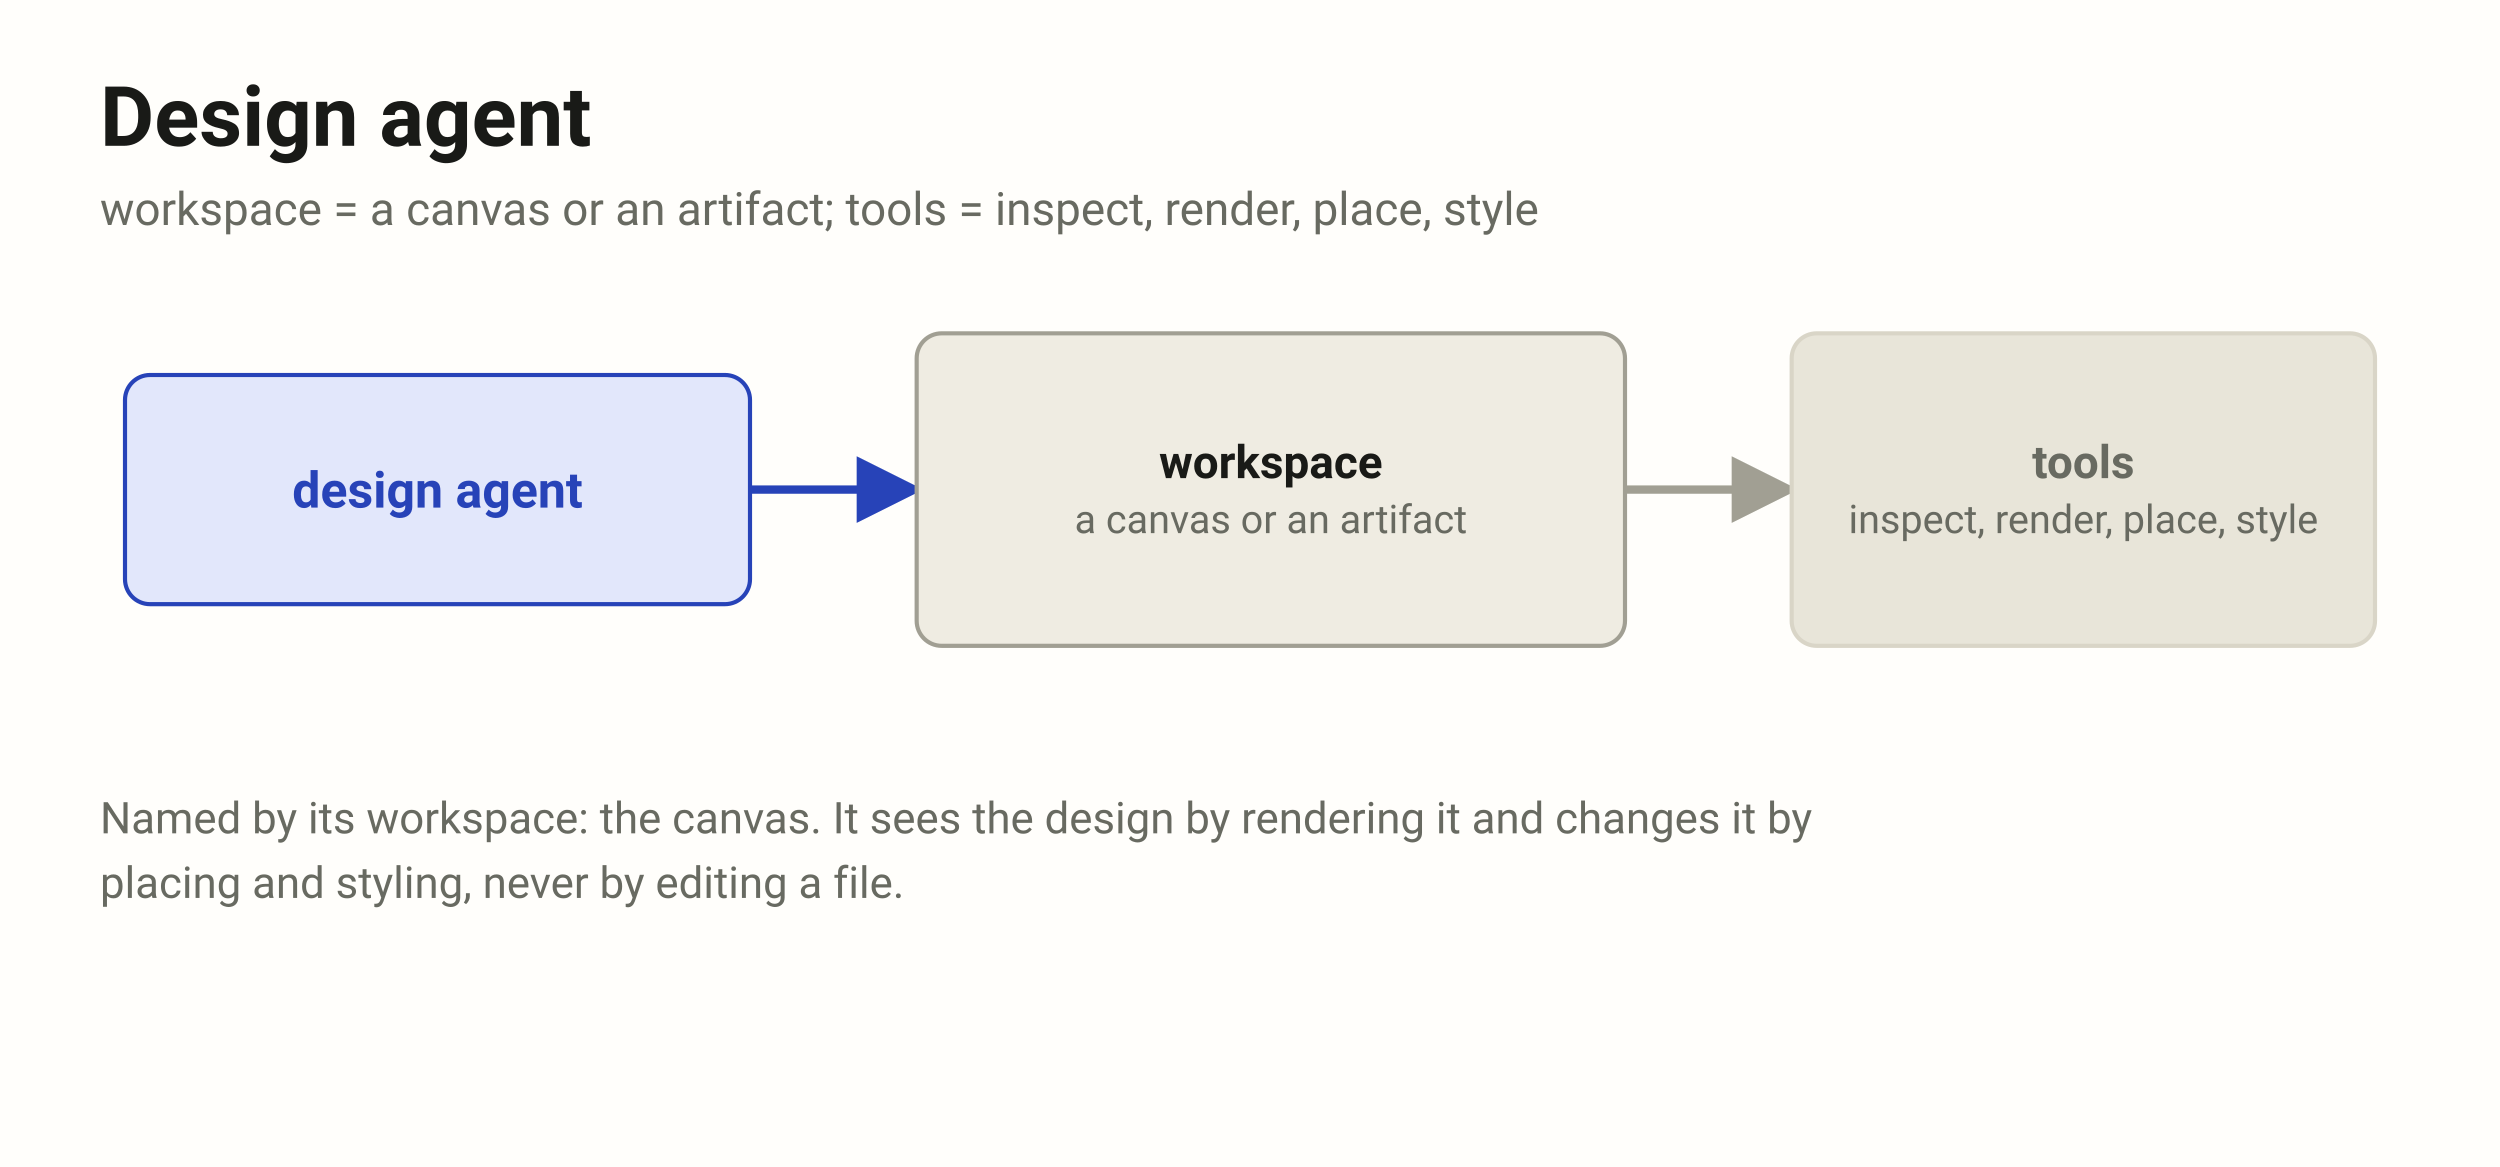
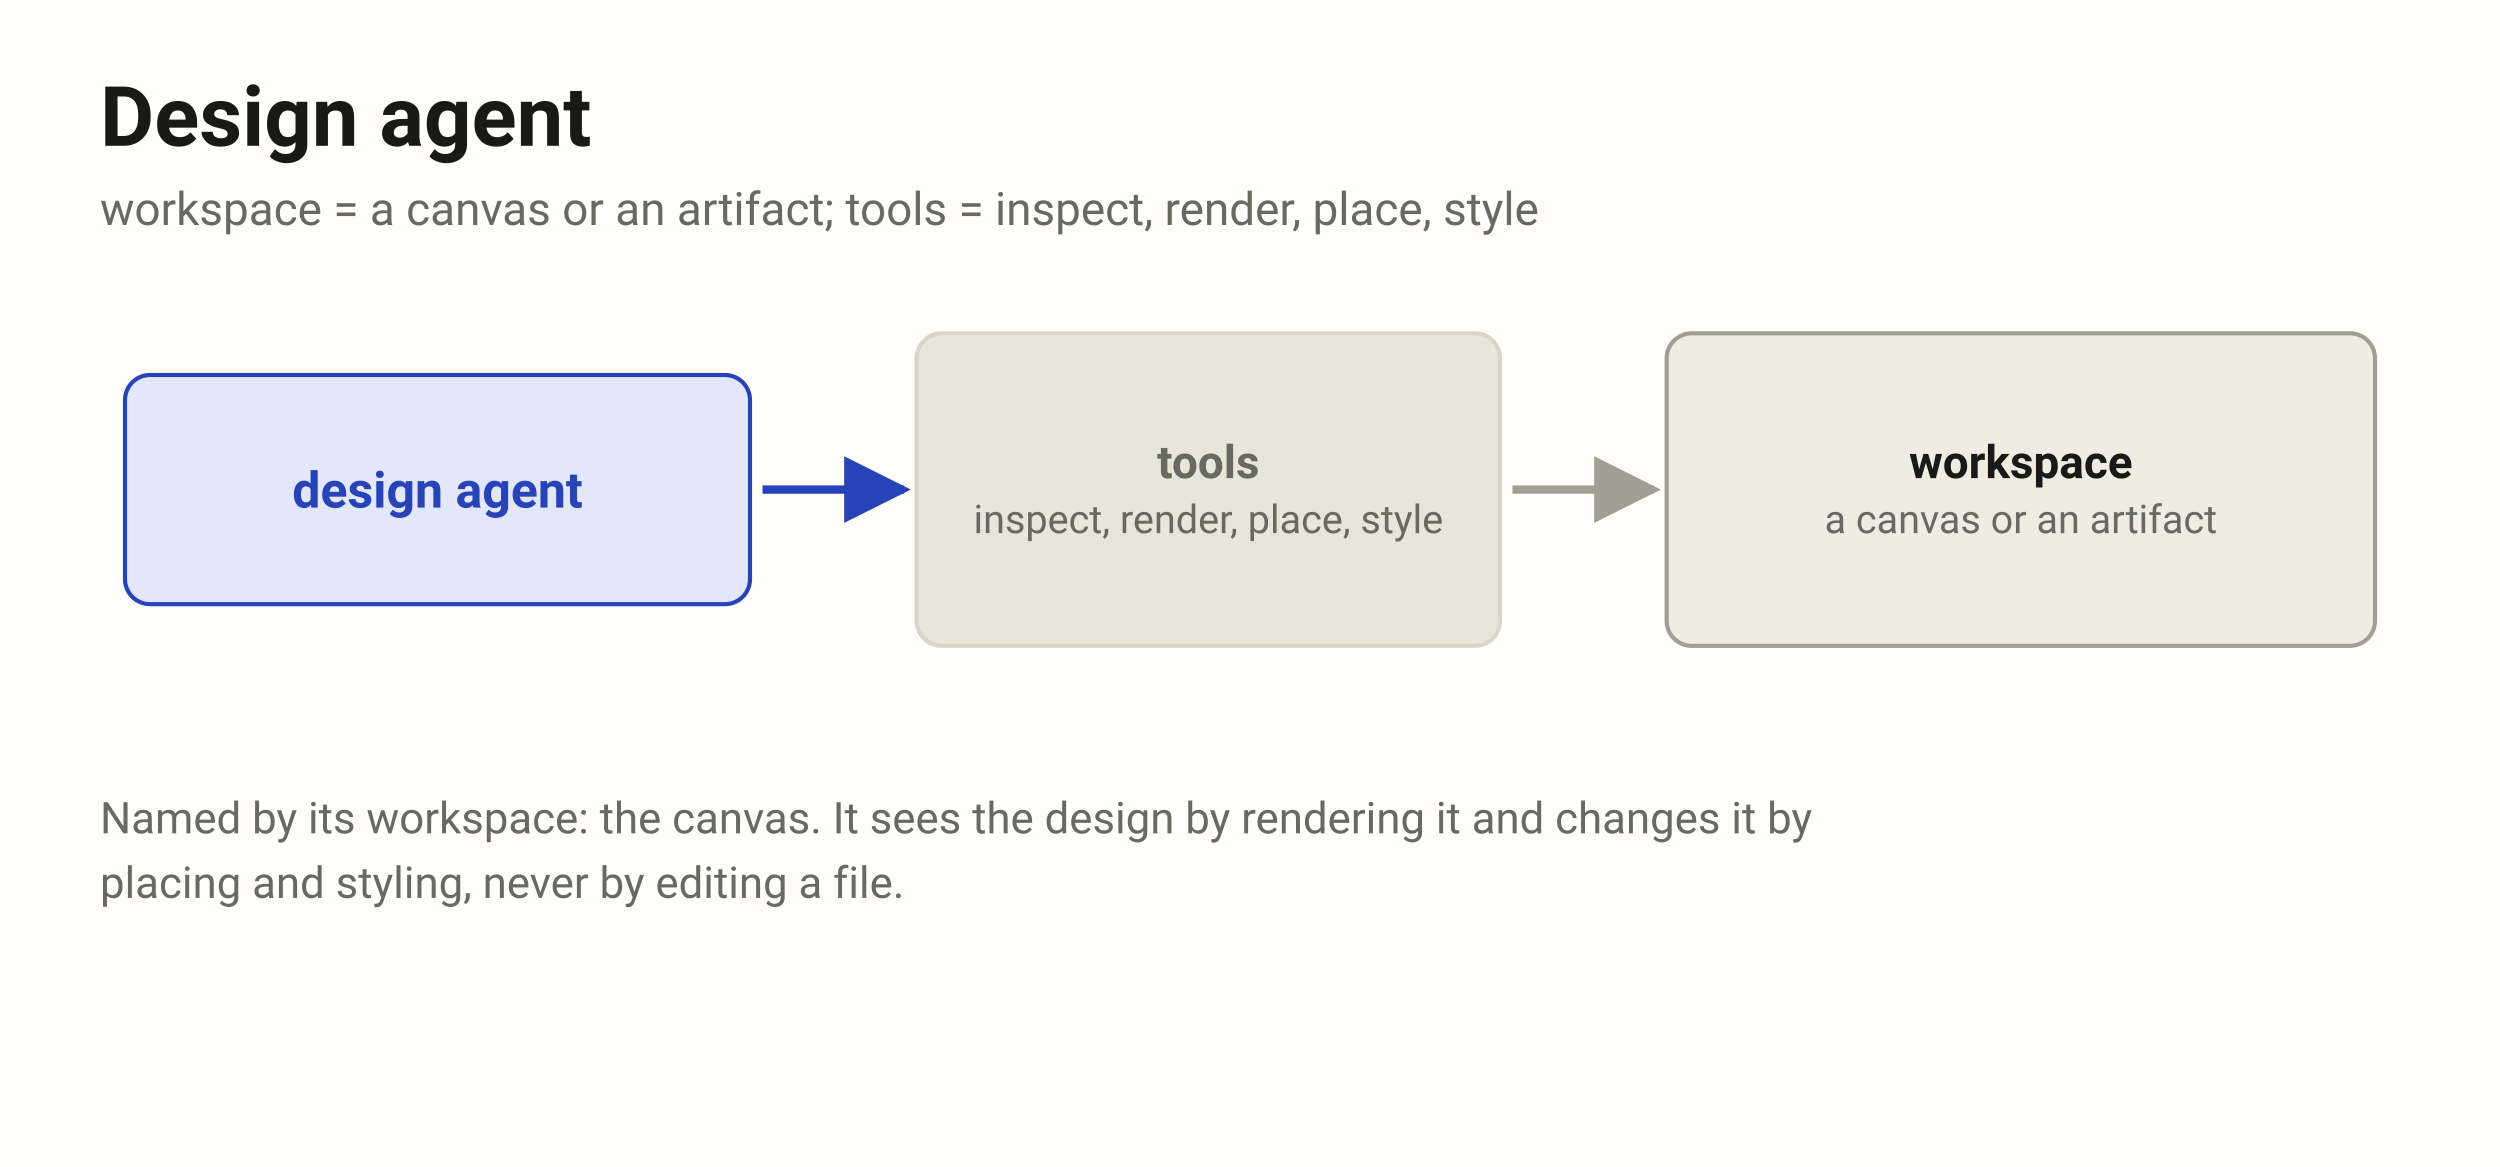
<svg xmlns="http://www.w3.org/2000/svg" viewBox="0 0 1200 560" font-family="system-ui, -apple-system, 'Segoe UI', Roboto, sans-serif">
  <rect width="1200" height="560" fill="#fffefb" />
  <defs>
    <marker id="a1299DA" viewBox="0 0 10 10" refX="9" refY="5" markerWidth="8" markerHeight="8" orient="auto-start-reverse">
      <path d="M0 0 L10 5 L0 10 z" fill="#2743b8" />
    </marker>
    <marker id="a5E5C4E" viewBox="0 0 10 10" refX="9" refY="5" markerWidth="8" markerHeight="8" orient="auto-start-reverse">
      <path d="M0 0 L10 5 L0 10 z" fill="#a19f93" />
    </marker>
  </defs>
  <text x="48" y="70" fill="#191a17" font-size="40" font-weight="700">Design agent</text>
  <text x="48" y="108" fill="#686a61" font-size="22">workspace = a canvas or an artifact; tools = inspect, render, place, style</text>
  <rect x="60" y="180" width="300" height="110" rx="12" fill="#e2e7fb" stroke="#2743b8" stroke-width="2" />
  <text x="210.0" y="243.64" fill="#2743b8" font-size="24" text-anchor="middle" font-weight="700">design agent</text>
-   <line x1="360" y1="235" x2="440" y2="235" stroke="#2743b8" stroke-width="4" marker-end="url(#a1299DA)" />
-   <rect x="440" y="160" width="340" height="150" rx="12" fill="#efece2" stroke="#a19f93" stroke-width="2" />
-   <text x="610.0" y="229.5" fill="#191a17" font-size="22" text-anchor="middle" font-weight="700">workspace</text>
-   <text x="610.0" y="255.9" fill="#686a61" font-size="19" text-anchor="middle">a canvas or an artifact</text>
-   <line x1="780" y1="235" x2="860" y2="235" stroke="#a19f93" stroke-width="4" marker-end="url(#a5E5C4E)" />
-   <rect x="860" y="160" width="280" height="150" rx="12" fill="#e8e5d9" stroke="#d9d5c7" stroke-width="2" />
-   <text x="1000.0" y="229.5" fill="#686a61" font-size="22" text-anchor="middle" font-weight="700">tools</text>
-   <text x="1000.0" y="255.9" fill="#686a61" font-size="19" text-anchor="middle">inspect, render, place, style</text>
+   <line x1="366" y1="235" x2="434" y2="235" stroke="#2743b8" stroke-width="4" marker-end="url(#a1299DA)" />
+   <rect x="440" y="160" width="280" height="150" rx="12" fill="#e8e5d9" stroke="#d9d5c7" stroke-width="2" />
+   <text x="580" y="229.5" fill="#686a61" font-size="22" text-anchor="middle" font-weight="700">tools</text>
+   <text x="580" y="255.9" fill="#686a61" font-size="19" text-anchor="middle">inspect, render, place, style</text>
+   <line x1="726" y1="235" x2="794" y2="235" stroke="#a19f93" stroke-width="4" marker-end="url(#a5E5C4E)" />
+   <rect x="800" y="160" width="340" height="150" rx="12" fill="#efece2" stroke="#a19f93" stroke-width="2" />
+   <text x="970" y="229.5" fill="#191a17" font-size="22" text-anchor="middle" font-weight="700">workspace</text>
+   <text x="970" y="255.9" fill="#686a61" font-size="19" text-anchor="middle">a canvas or an artifact</text>
  <text x="48" y="400" fill="#686a61" font-size="21" text-anchor="start">Named by its workspace: the canvas. It sees the design by rendering it and changes it by</text>
  <text x="48" y="431" fill="#686a61" font-size="21" text-anchor="start">placing and styling, never by editing a file.</text>
</svg>
